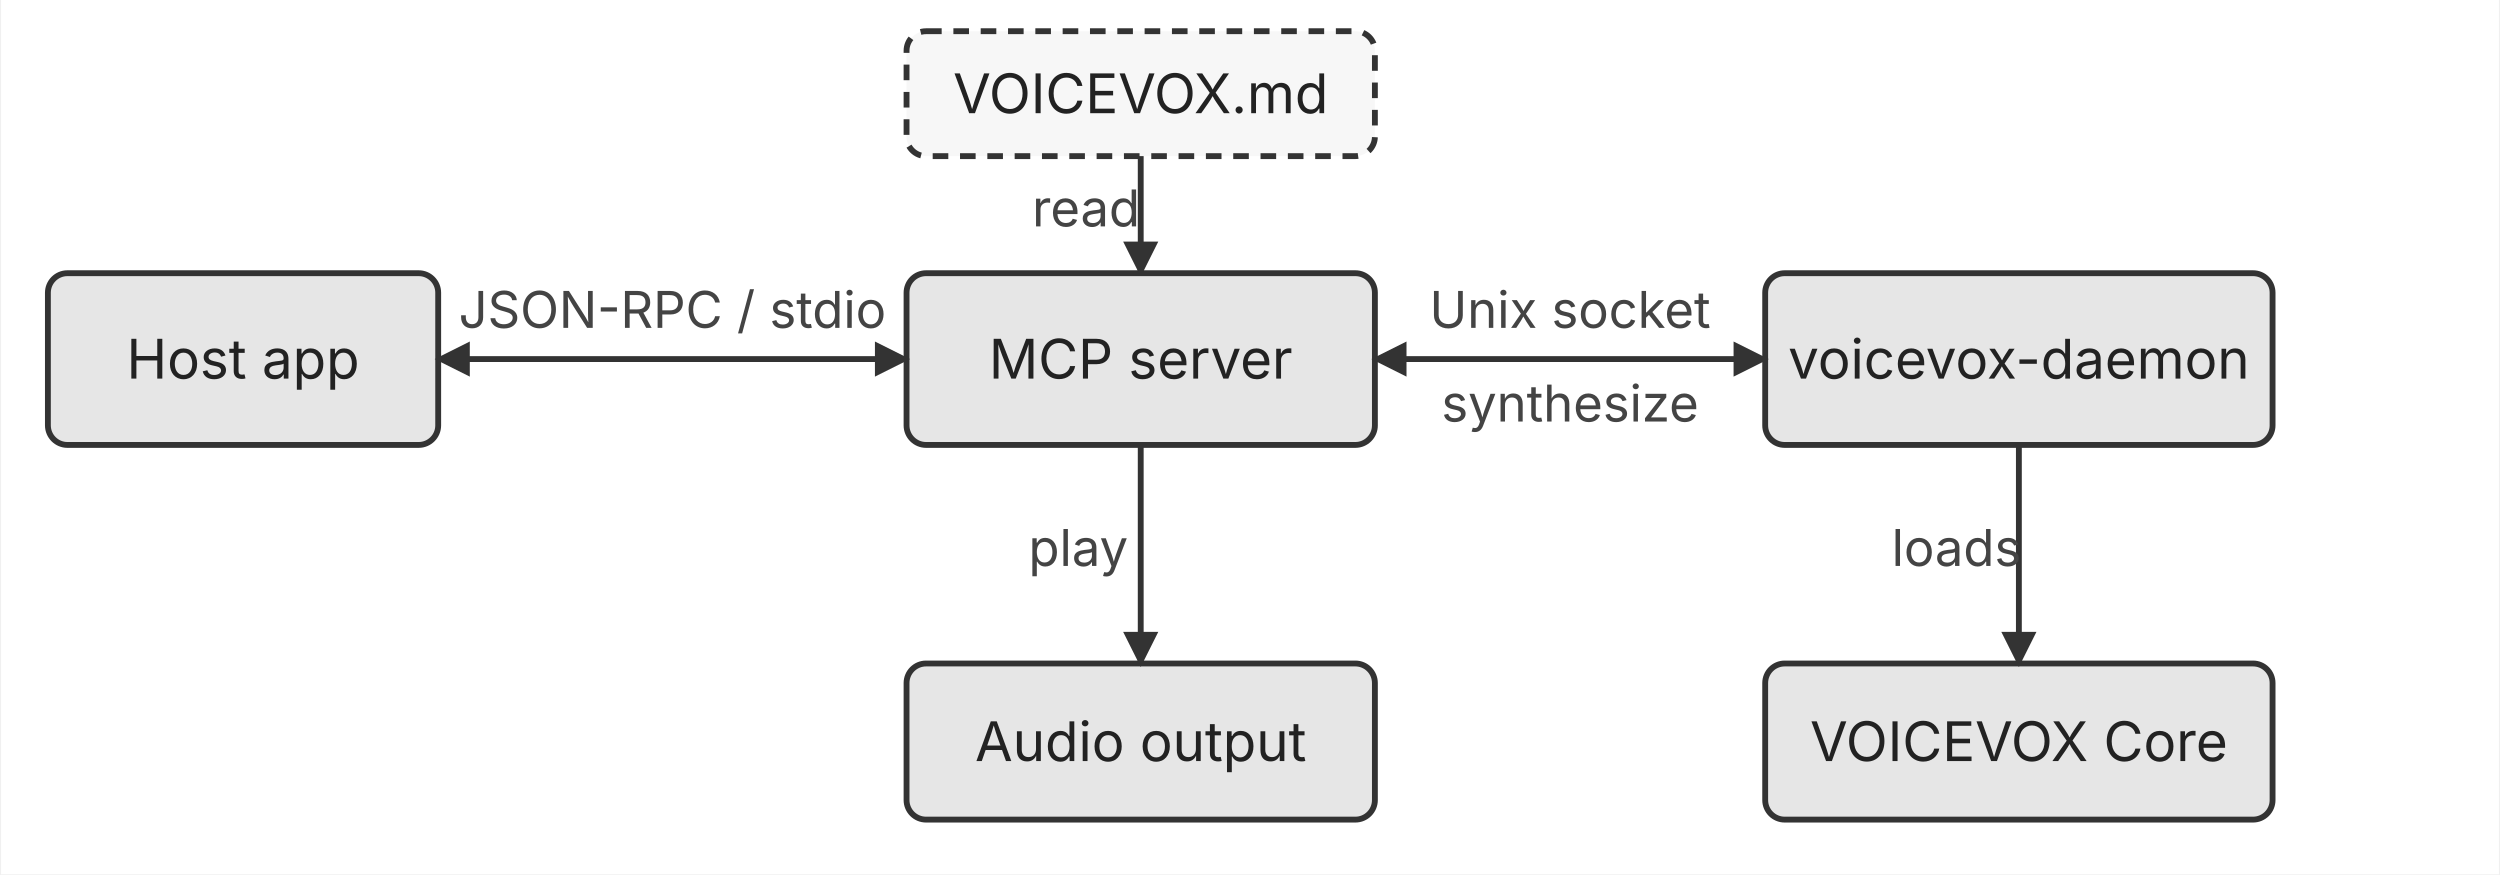
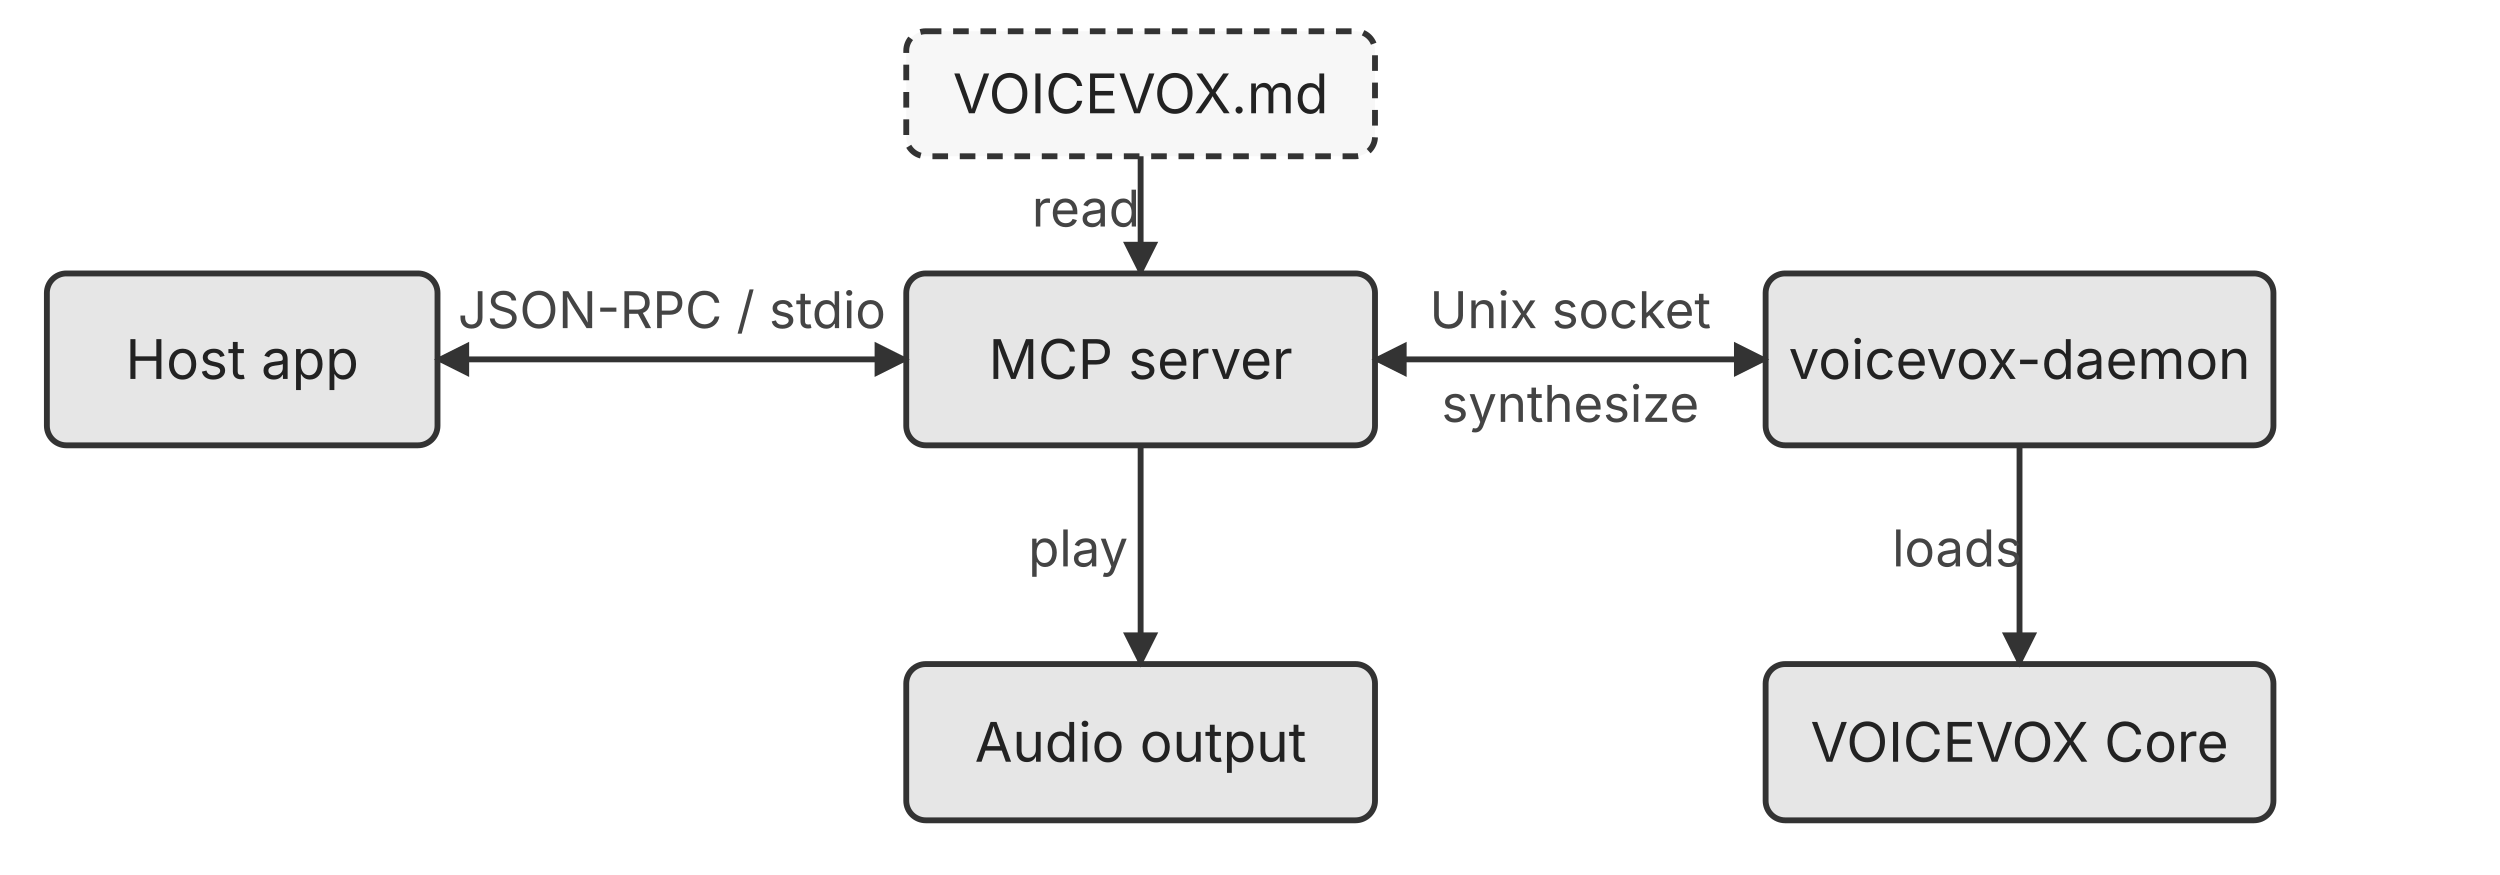
- <svg xmlns="http://www.w3.org/2000/svg" viewBox="0 0 640 224" role="img" width="672" height="235">
+ <svg xmlns="http://www.w3.org/2000/svg" viewBox="0 0 640 224" role="img" width="640" height="224">
  <style>
    .bg { fill: #ffffff; }
    .box { fill: #e6e6e6; stroke: #333333; stroke-width: 1.5; }
    .file { fill: #f7f7f7; stroke: #333333; stroke-width: 1.5; stroke-dasharray: 4 3; }
    .edge { stroke: #333333; stroke-width: 1.5; fill: none; }
    .label { font-family: system-ui, -apple-system, "Hiragino Sans", sans-serif; font-size: 14px; fill: #222222; text-anchor: middle; }
    .edge-label { font-family: system-ui, -apple-system, "Hiragino Sans", sans-serif; font-size: 13px; fill: #444444; text-anchor: middle; }
  </style>
  <defs>
    <marker id="arrow" viewBox="0 0 10 10" refX="9" refY="5" markerWidth="6" markerHeight="6" orient="auto-start-reverse">
      <path d="M 0 0 L 10 5 L 0 10 z" fill="#333333" />
    </marker>
  </defs>
  <rect class="bg" x="0" y="0" width="640" height="224" fill="#ffffff" />
  <rect class="file" x="232" y="8" width="120" height="32" rx="5" />
  <text class="label" x="292" y="29">VOICEVOX.md</text>
  <line class="edge" x1="292" y1="40" x2="292" y2="70" marker-end="url(#arrow)" />
  <text class="edge-label" x="278" y="58" text-anchor="end">read</text>
  <rect class="box" x="12" y="70" width="100" height="44" rx="5" />
  <text class="label" x="62" y="97">Host app</text>
  <rect class="box" x="232" y="70" width="120" height="44" rx="5" />
  <text class="label" x="292" y="97">MCP server</text>
  <rect class="box" x="452" y="70" width="130" height="44" rx="5" />
  <text class="label" x="517" y="97">voicevox-daemon</text>
  <line class="edge" x1="112" y1="92" x2="232" y2="92" marker-end="url(#arrow)" marker-start="url(#arrow)" />
  <text class="edge-label" x="172" y="84">JSON-RPC / stdio</text>
  <line class="edge" x1="352" y1="92" x2="452" y2="92" marker-start="url(#arrow)" marker-end="url(#arrow)" />
  <text class="edge-label" x="402" y="84">Unix socket</text>
  <text class="edge-label" x="402" y="108">synthesize</text>
  <rect class="box" x="232" y="170" width="120" height="40" rx="5" />
  <text class="label" x="292" y="195">Audio output</text>
  <rect class="box" x="452" y="170" width="130" height="40" rx="5" />
  <text class="label" x="517" y="195">VOICEVOX Core</text>
  <line class="edge" x1="292" y1="114" x2="292" y2="170" marker-end="url(#arrow)" />
  <text class="edge-label" x="276" y="145" text-anchor="end">play</text>
  <line class="edge" x1="517" y1="114" x2="517" y2="170" marker-end="url(#arrow)" />
  <text class="edge-label" x="501" y="145" text-anchor="end">loads</text>
</svg>
